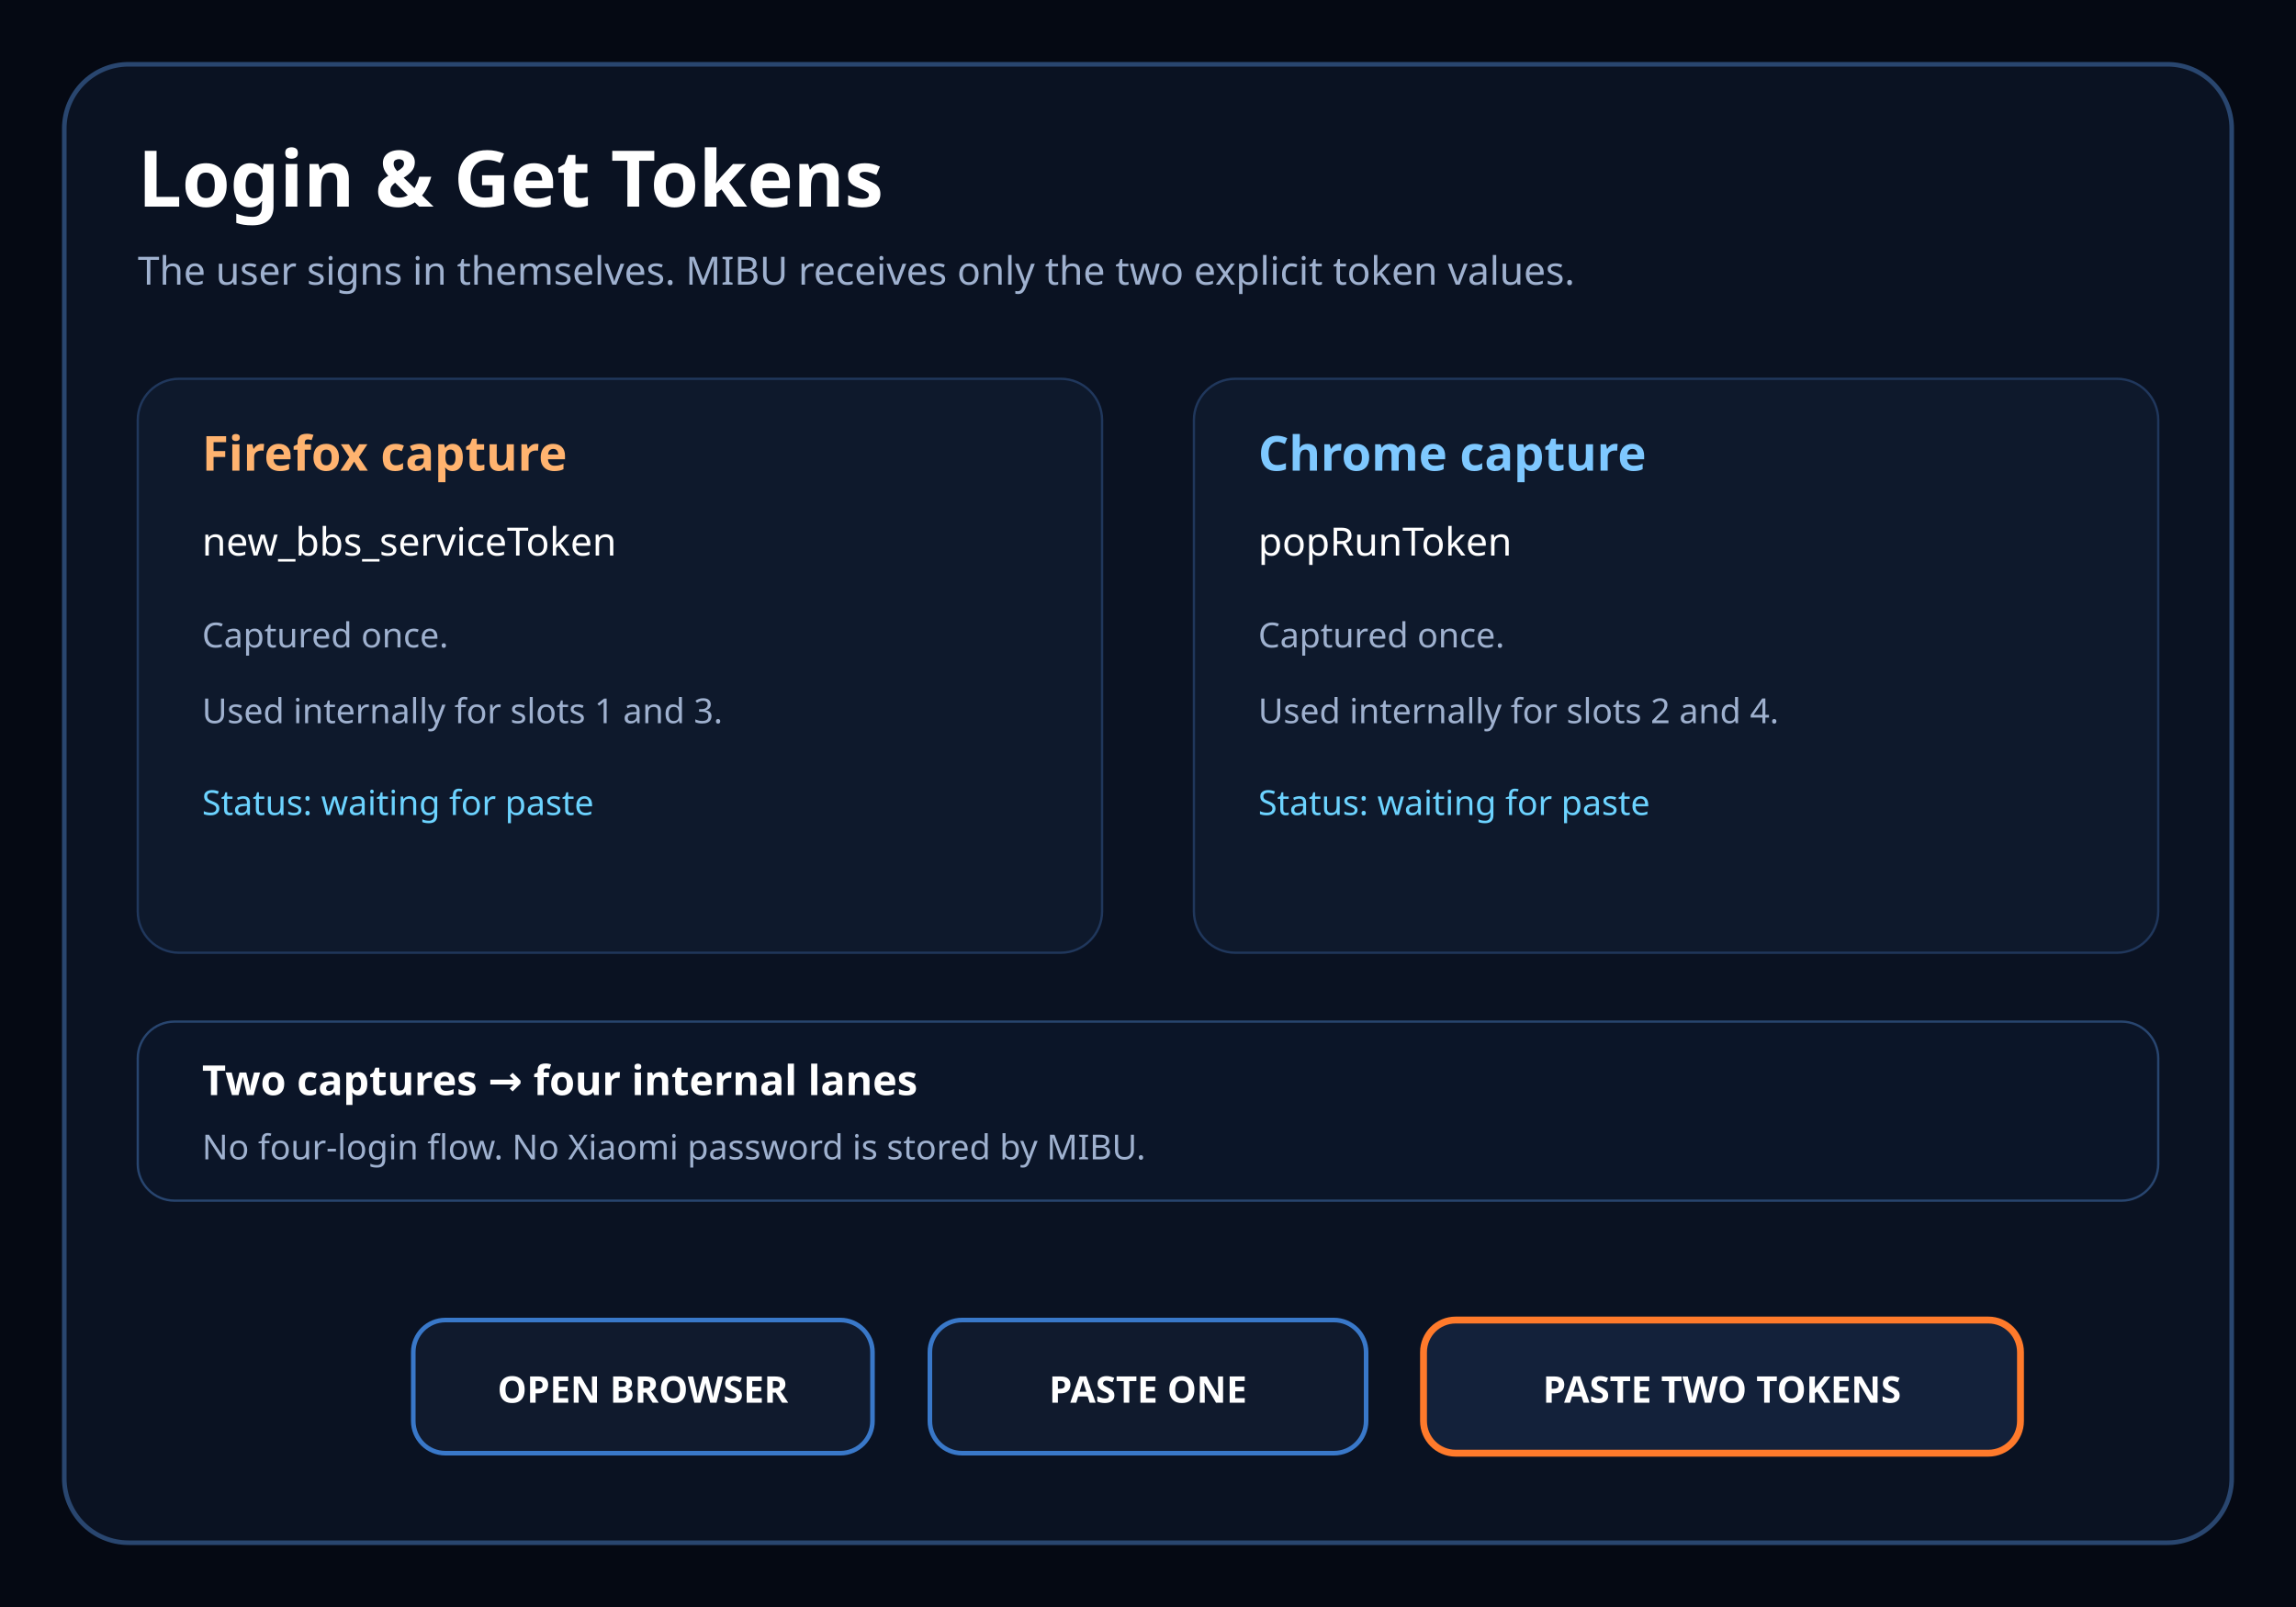
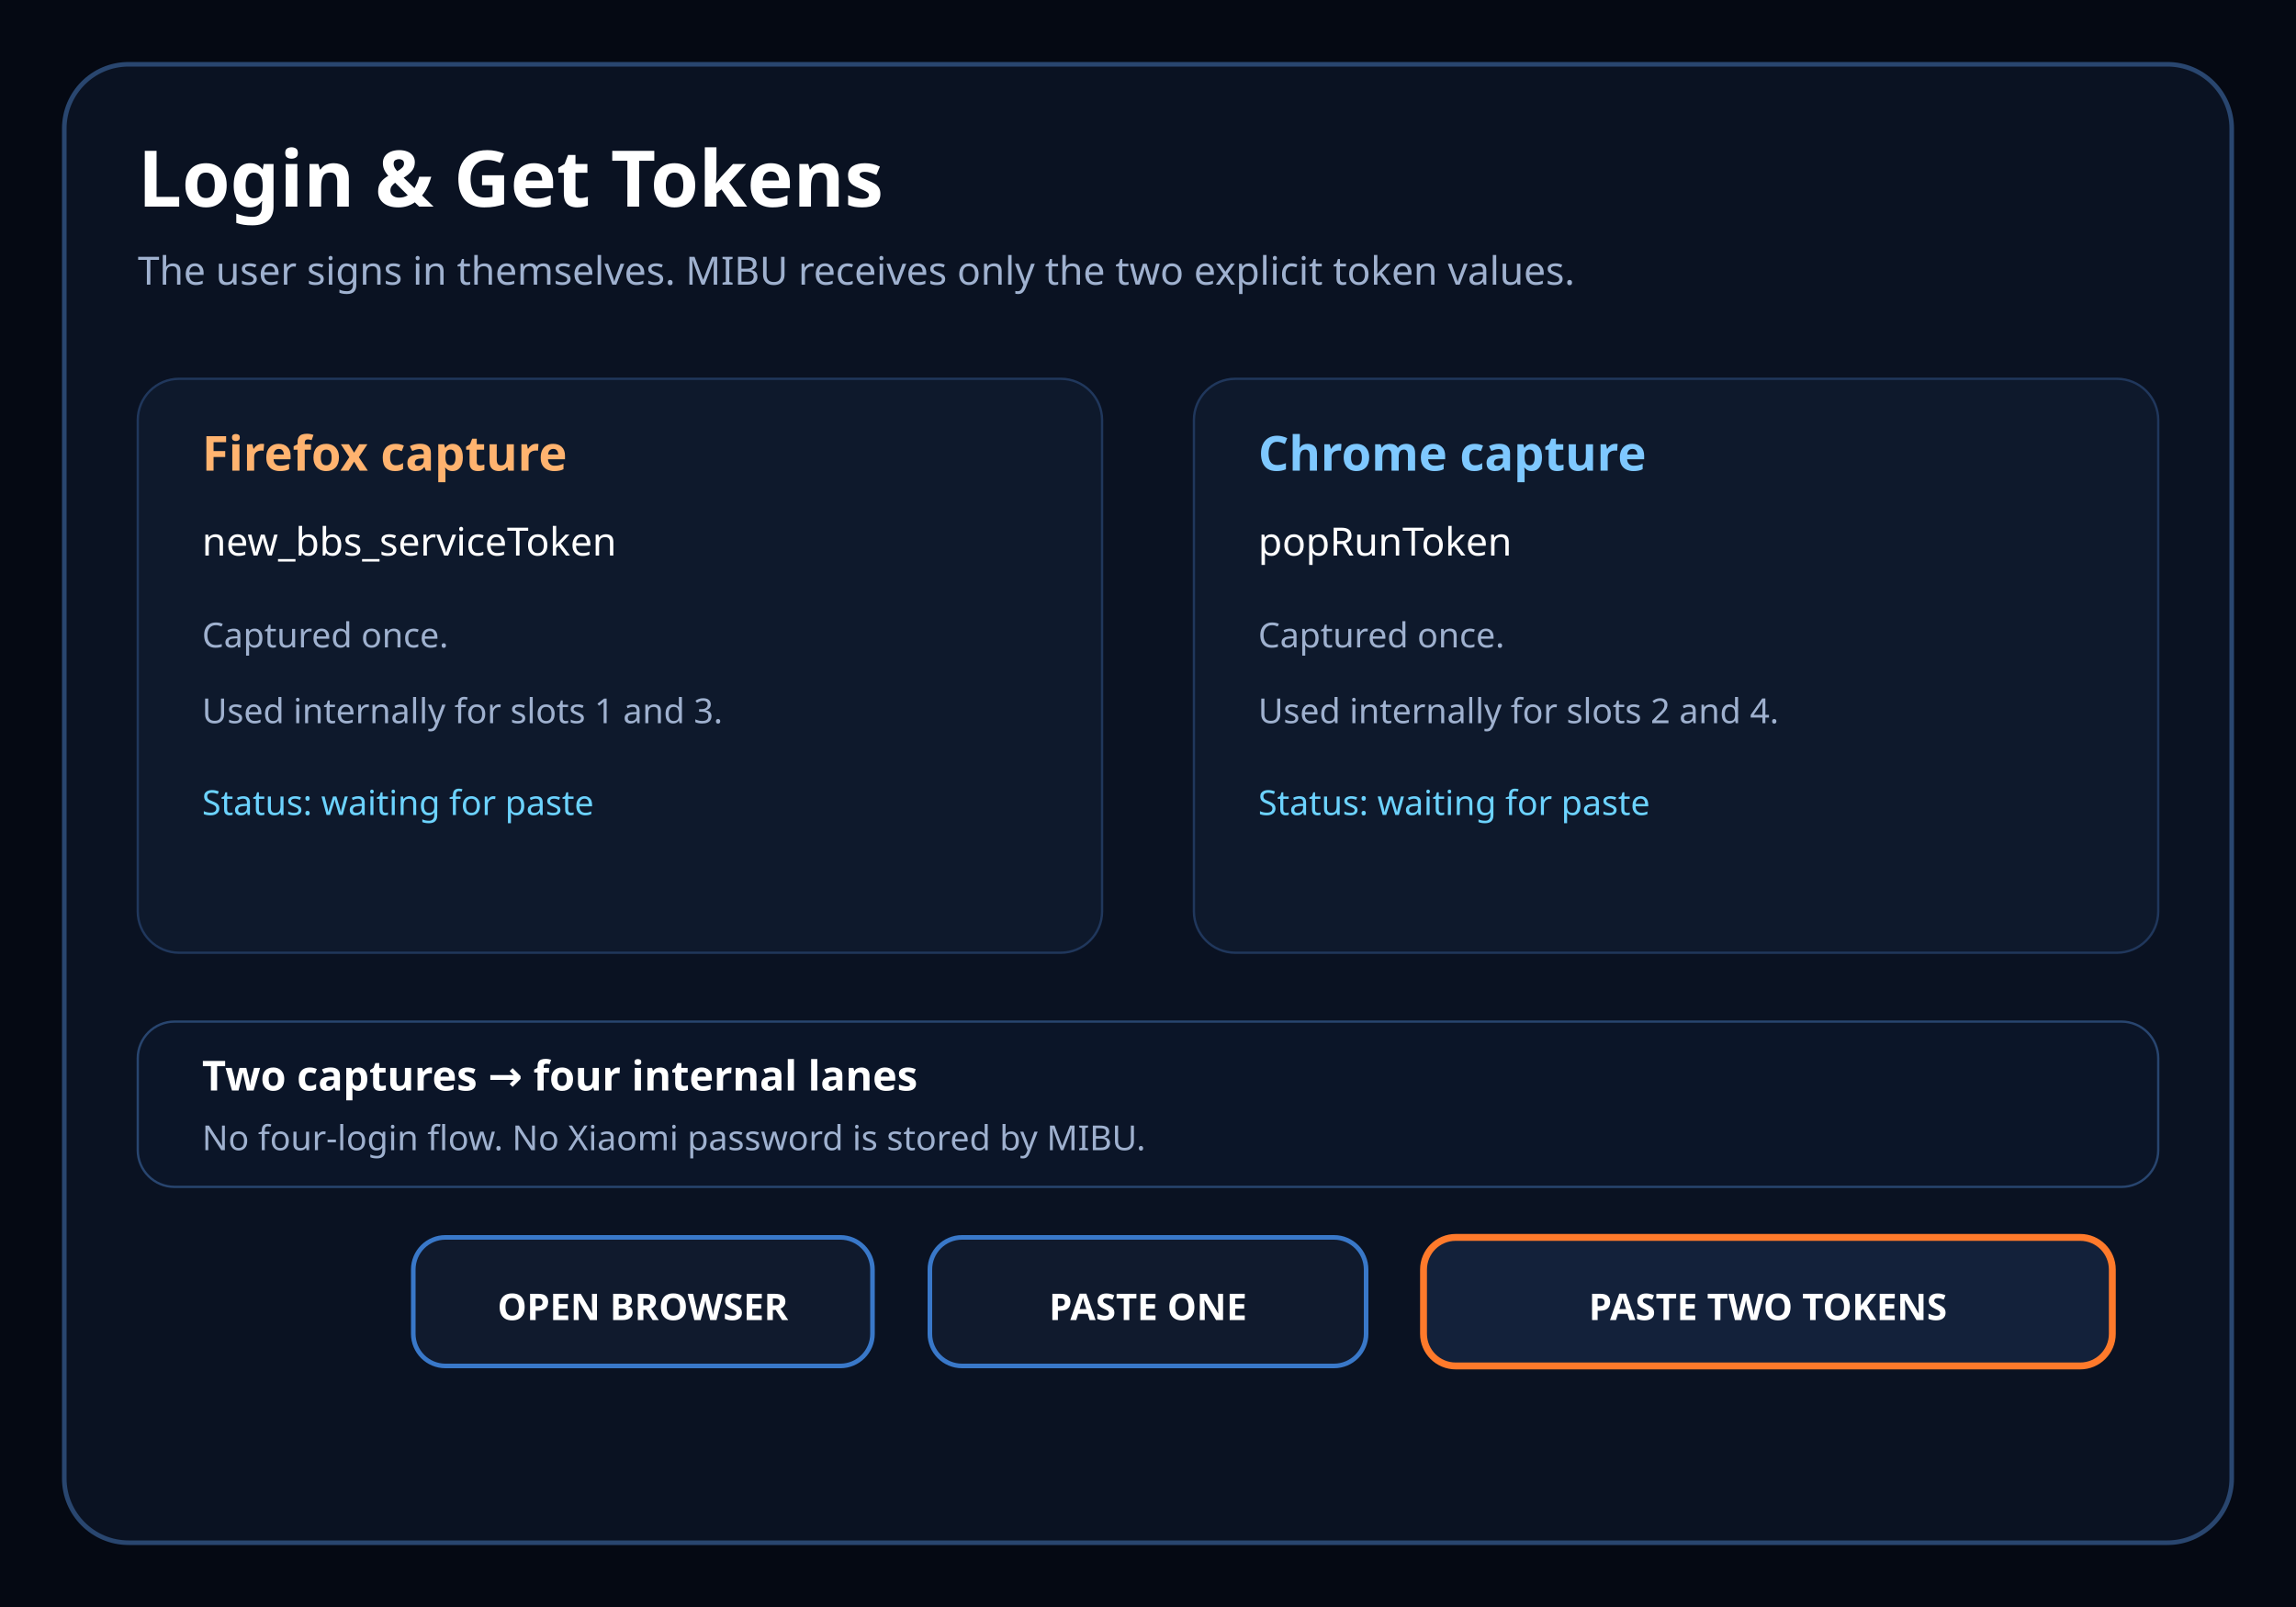
<svg xmlns="http://www.w3.org/2000/svg" width="1000" height="700" viewBox="0 0 1000 700">
  <rect width="1000" height="700" fill="#050913" />
  <rect x="28" y="28" width="944" height="644" rx="28" fill="#0a1222" stroke="#29466f" stroke-width="2" />
  <text x="60" y="90" fill="#fff" font-family="Segoe UI" font-size="34" font-weight="700">Login &amp; Get Tokens</text>
  <text x="60" y="124" fill="#9fb1cf" font-family="Segoe UI" font-size="17">The user signs in themselves. MIBU receives only the two explicit token values.</text>
  <rect x="60" y="165" width="420" height="250" rx="18" fill="#0e192c" stroke="#20375c" />
  <text x="88" y="205" fill="#ffb36f" font-family="Segoe UI" font-size="21" font-weight="700">Firefox capture</text>
  <text x="88" y="242" fill="#fff" font-family="Segoe UI" font-size="17">new_bbs_serviceToken</text>
  <text x="88" y="282" fill="#9fb1cf" font-family="Segoe UI" font-size="15">Captured once.</text>
  <text x="88" y="315" fill="#9fb1cf" font-family="Segoe UI" font-size="15">Used internally for slots 1 and 3.</text>
  <text x="88" y="355" fill="#6cd3ff" font-family="Segoe UI" font-size="15">Status: waiting for paste</text>
  <rect x="520" y="165" width="420" height="250" rx="18" fill="#0e192c" stroke="#20375c" />
  <text x="548" y="205" fill="#7ec8ff" font-family="Segoe UI" font-size="21" font-weight="700">Chrome capture</text>
  <text x="548" y="242" fill="#fff" font-family="Segoe UI" font-size="17">popRunToken</text>
  <text x="548" y="282" fill="#9fb1cf" font-family="Segoe UI" font-size="15">Captured once.</text>
  <text x="548" y="315" fill="#9fb1cf" font-family="Segoe UI" font-size="15">Used internally for slots 2 and 4.</text>
  <text x="548" y="355" fill="#6cd3ff" font-family="Segoe UI" font-size="15">Status: waiting for paste</text>
-   <rect x="60" y="445" width="880" height="78" rx="16" fill="#0b1528" stroke="#28456f" />
-   <text x="88" y="477" fill="#fff" font-family="Segoe UI" font-size="18" font-weight="700">Two captures → four internal lanes</text>
-   <text x="88" y="505" fill="#9fb1cf" font-family="Segoe UI" font-size="15">No four-login flow. No Xiaomi password is stored by MIBU.</text>
-   <rect x="180" y="575" width="200" height="58" rx="14" fill="#101a2d" stroke="#3978c9" stroke-width="2" />
-   <text x="280" y="611" fill="#fff" font-family="Segoe UI" font-size="16" font-weight="700" text-anchor="middle">OPEN BROWSER</text>
-   <rect x="405" y="575" width="190" height="58" rx="14" fill="#101a2d" stroke="#3978c9" stroke-width="2" />
-   <text x="500" y="611" fill="#fff" font-family="Segoe UI" font-size="16" font-weight="700" text-anchor="middle">PASTE ONE</text>
-   <rect x="620" y="575" width="260" height="58" rx="14" fill="#13213a" stroke="#ff7a2b" stroke-width="3" />
-   <text x="750" y="611" fill="#fff" font-family="Segoe UI" font-size="16" font-weight="700" text-anchor="middle">PASTE TWO TOKENS</text>
+   <rect x="60" y="445" width="880" height="72" rx="16" fill="#0b1528" stroke="#28456f" />
+   <text x="88" y="475" fill="#fff" font-family="Segoe UI" font-size="18" font-weight="700">Two captures → four internal lanes</text>
+   <text x="88" y="501" fill="#9fb1cf" font-family="Segoe UI" font-size="15">No four-login flow. No Xiaomi password is stored by MIBU.</text>
+   <rect x="180" y="539" width="200" height="56" rx="14" fill="#101a2d" stroke="#3978c9" stroke-width="2" />
+   <text x="280" y="575" fill="#fff" font-family="Segoe UI" font-size="16" font-weight="700" text-anchor="middle">OPEN BROWSER</text>
+   <rect x="405" y="539" width="190" height="56" rx="14" fill="#101a2d" stroke="#3978c9" stroke-width="2" />
+   <text x="500" y="575" fill="#fff" font-family="Segoe UI" font-size="16" font-weight="700" text-anchor="middle">PASTE ONE</text>
+   <rect x="620" y="539" width="300" height="56" rx="14" fill="#13213a" stroke="#ff7a2b" stroke-width="3" />
+   <text x="770" y="575" fill="#fff" font-family="Segoe UI" font-size="16" font-weight="700" text-anchor="middle">PASTE TWO TOKENS</text>
</svg>
